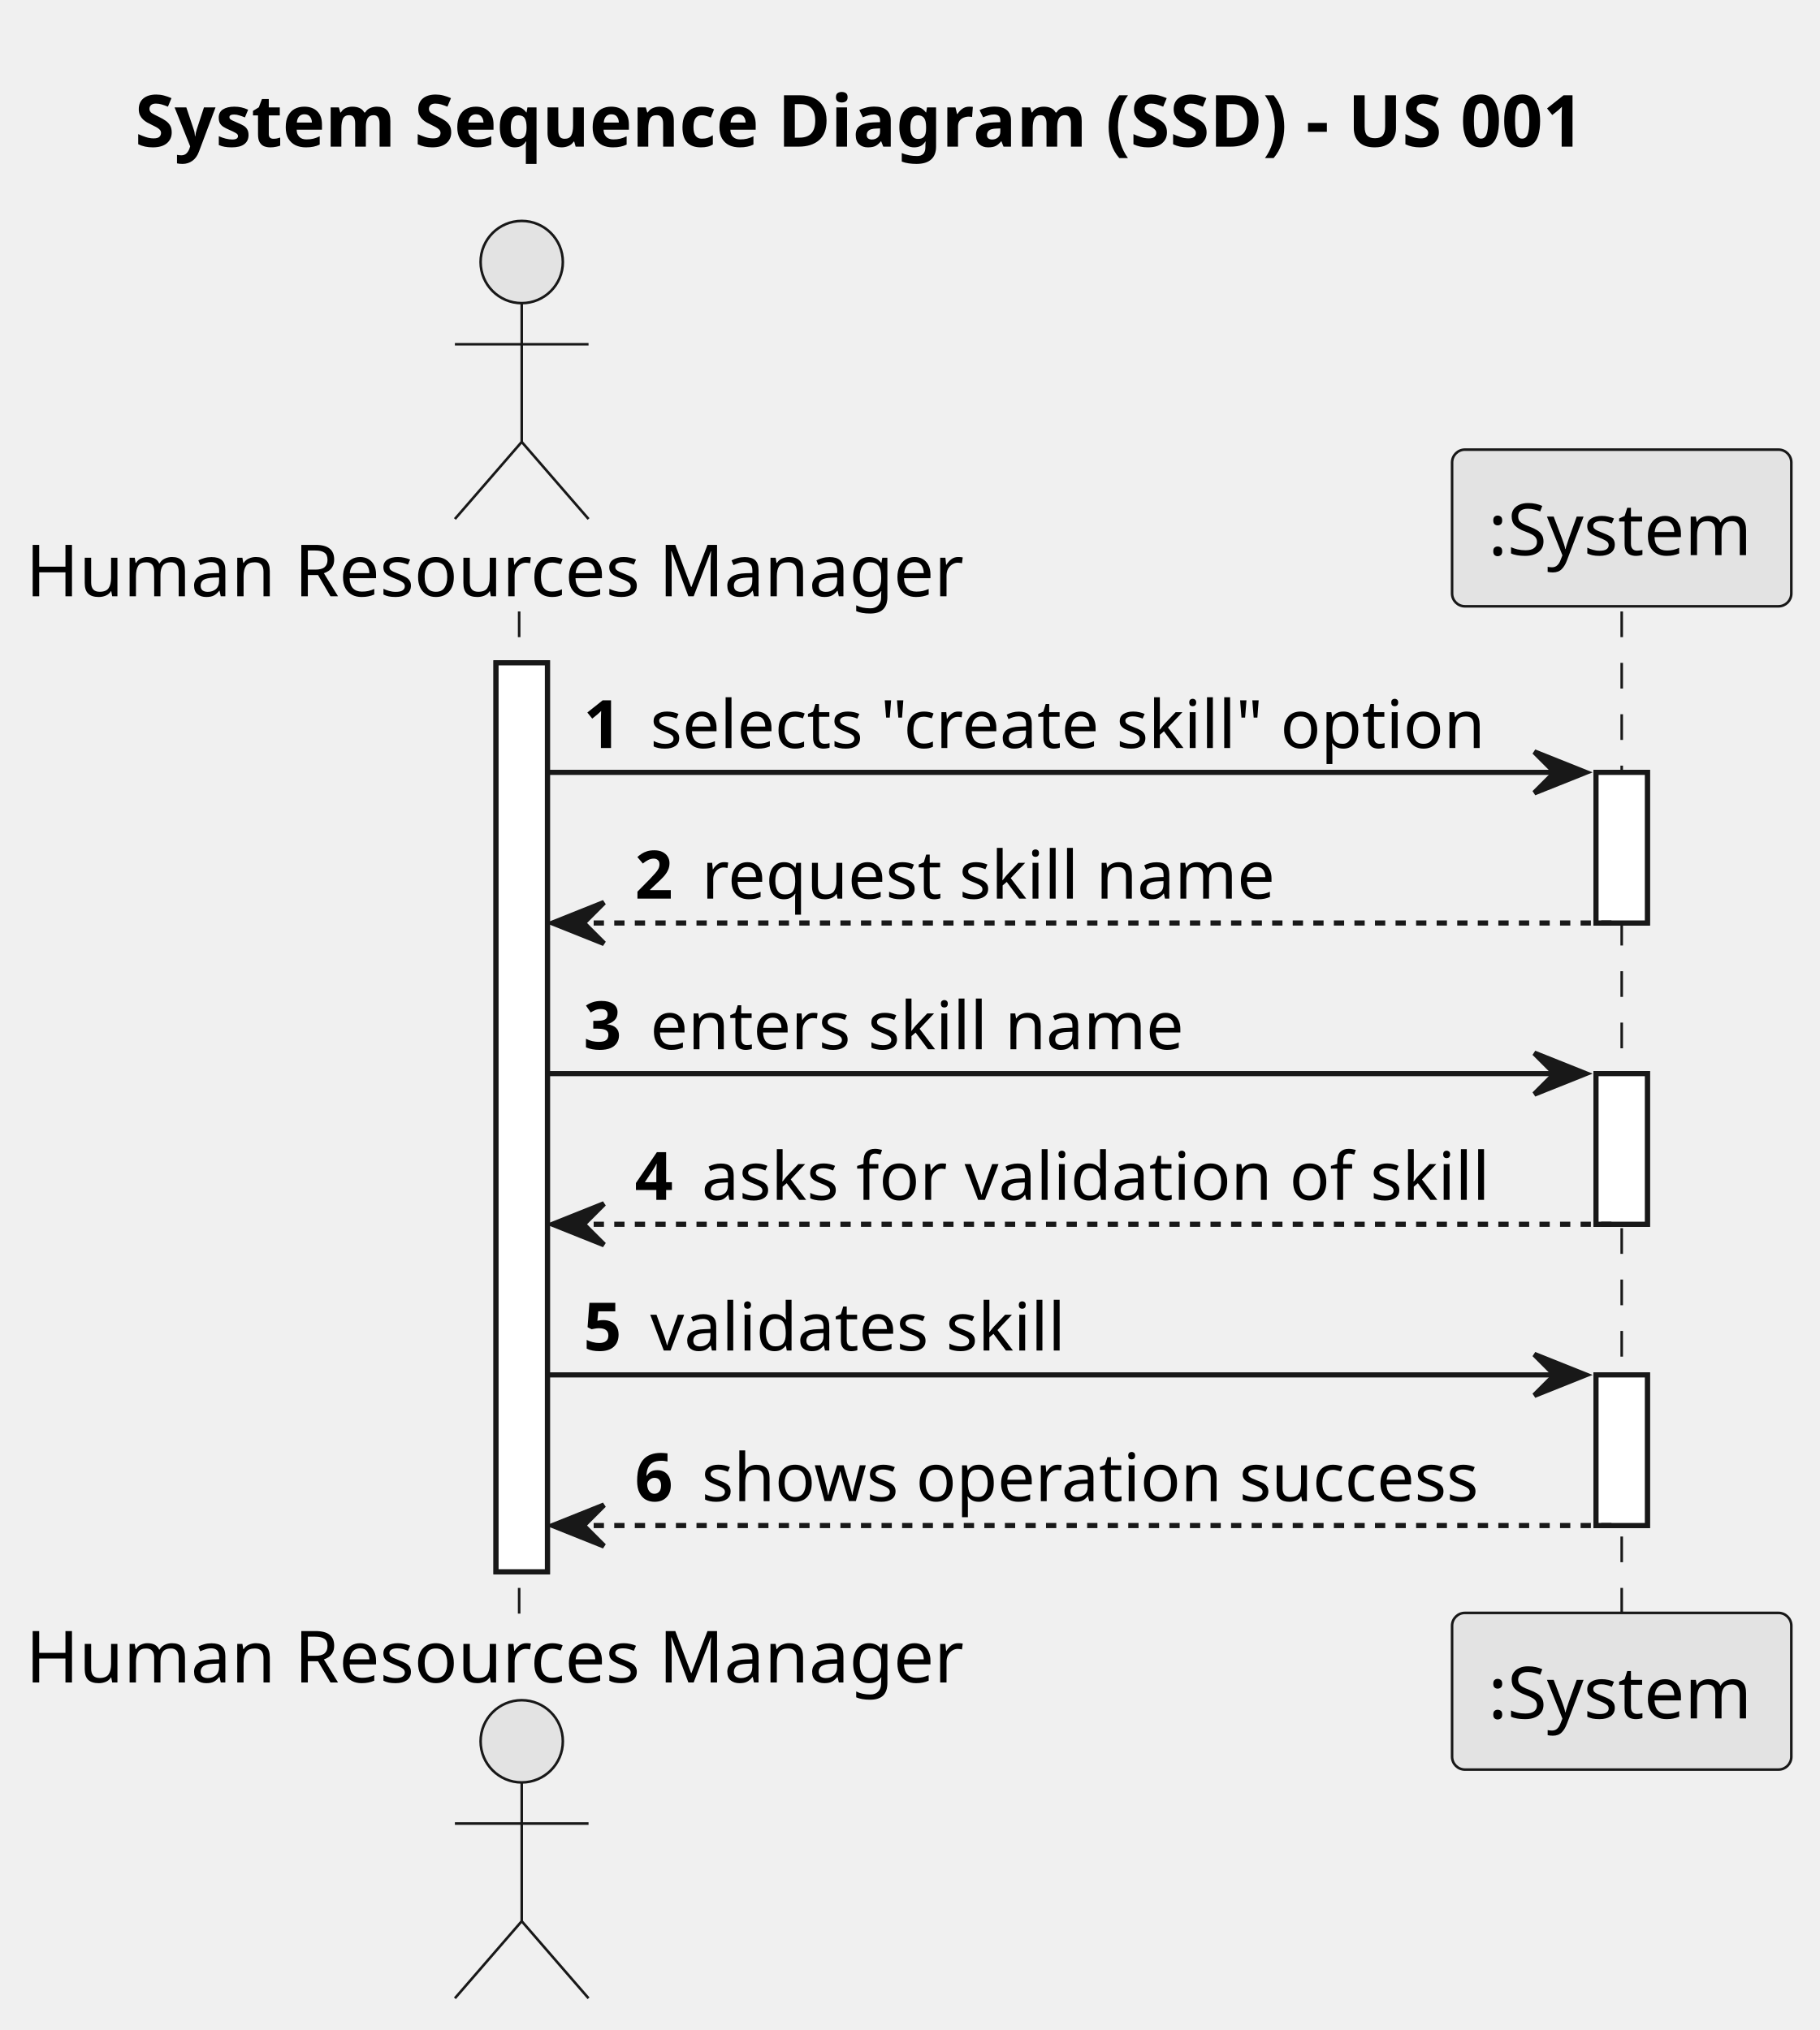
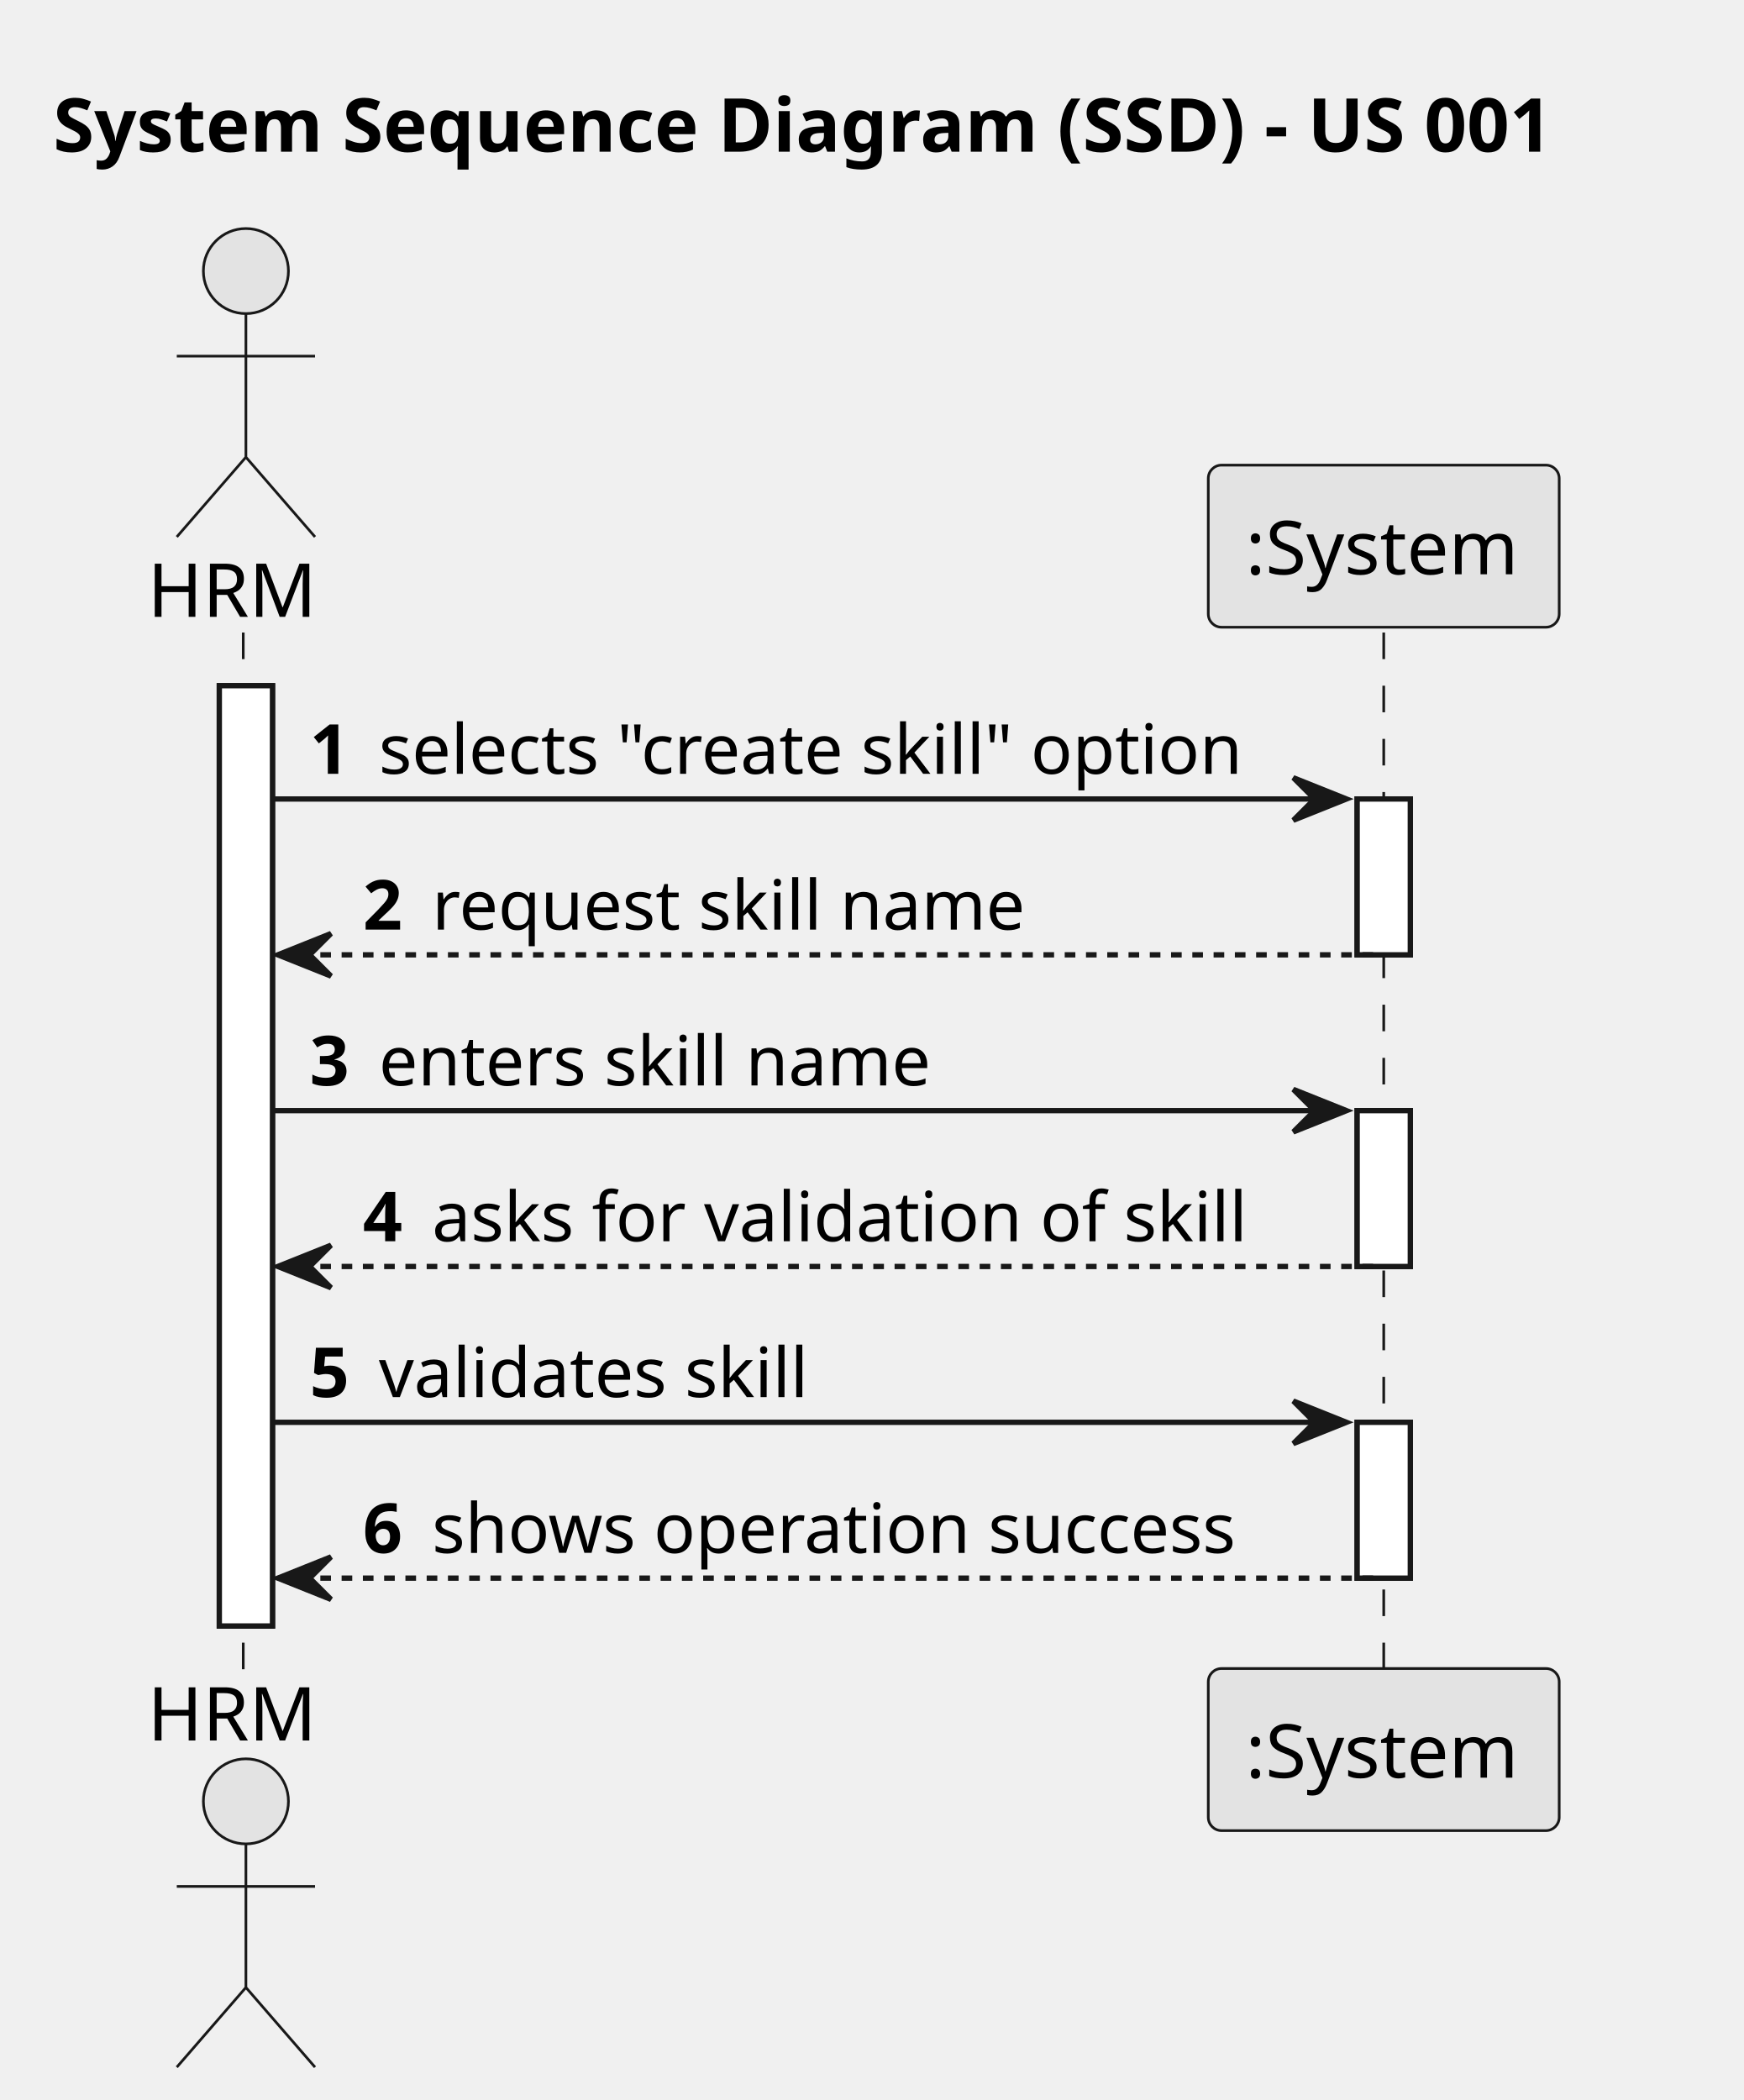
- <svg xmlns="http://www.w3.org/2000/svg" contentStyleType="text/css" height="395px" preserveAspectRatio="none" style="width:354px;height:395px;background:#FFFFFF;" version="1.1" viewBox="0 0 354 395" width="354px" zoomAndPan="magnify">
+ <svg xmlns="http://www.w3.org/2000/svg" contentStyleType="text/css" height="395px" preserveAspectRatio="none" style="width:328px;height:395px;background:#FFFFFF;" version="1.1" viewBox="0 0 328 395" width="328px" zoomAndPan="magnify">
  <defs />
  <g>
-     <text fill="#000000" font-family="sans-serif" font-size="14" font-weight="bold" lengthAdjust="spacing" textLength="300" x="26.25" y="28.535">System Sequence Diagram (SSD) - US 001</text>
-     <rect fill="#FFFFFF" height="176.863" style="stroke:#181818;stroke-width:1.0;" width="10" x="96.5" y="128.977" />
-     <rect fill="#FFFFFF" height="29.311" style="stroke:#181818;stroke-width:1.0;" width="10" x="310.5" y="150.287" />
-     <rect fill="#FFFFFF" height="29.311" style="stroke:#181818;stroke-width:1.0;" width="10" x="310.5" y="208.908" />
-     <rect fill="#FFFFFF" height="29.311" style="stroke:#181818;stroke-width:1.0;" width="10" x="310.5" y="267.529" />
-     <line style="stroke:#181818;stroke-width:0.5;stroke-dasharray:5.0,5.0;" x1="101" x2="101" y1="118.977" y2="314.84" />
-     <line style="stroke:#181818;stroke-width:0.5;stroke-dasharray:5.0,5.0;" x1="315.5" x2="315.5" y1="118.977" y2="314.84" />
-     <text fill="#000000" font-family="sans-serif" font-size="14" lengthAdjust="spacing" textLength="187" x="5" y="116.023">Human Resources Manager</text>
-     <ellipse cx="101.5" cy="50.988" fill="#E3E3E3" rx="8" ry="8" style="stroke:#181818;stroke-width:0.5;" />
-     <path d="M101.5,58.988 L101.5,85.988 M88.5,66.988 L114.5,66.988 M101.5,85.988 L88.5,100.988 M101.5,85.988 L114.5,100.988 " fill="none" style="stroke:#181818;stroke-width:0.5;" />
-     <text fill="#000000" font-family="sans-serif" font-size="14" lengthAdjust="spacing" textLength="187" x="5" y="327.375">Human Resources Manager</text>
-     <ellipse cx="101.5" cy="338.828" fill="#E3E3E3" rx="8" ry="8" style="stroke:#181818;stroke-width:0.5;" />
-     <path d="M101.5,346.828 L101.5,373.828 M88.5,354.828 L114.5,354.828 M101.5,373.828 L88.5,388.828 M101.5,373.828 L114.5,388.828 " fill="none" style="stroke:#181818;stroke-width:0.5;" />
-     <rect fill="#E3E3E3" height="30.488" rx="2.5" ry="2.5" style="stroke:#181818;stroke-width:0.5;" width="66" x="282.5" y="87.488" />
-     <text fill="#000000" font-family="sans-serif" font-size="14" lengthAdjust="spacing" textLength="52" x="289.5" y="108.023">:System</text>
-     <rect fill="#E3E3E3" height="30.488" rx="2.5" ry="2.5" style="stroke:#181818;stroke-width:0.5;" width="66" x="282.5" y="313.84" />
-     <text fill="#000000" font-family="sans-serif" font-size="14" lengthAdjust="spacing" textLength="52" x="289.5" y="334.375">:System</text>
-     <rect fill="#FFFFFF" height="176.863" style="stroke:#181818;stroke-width:1.0;" width="10" x="96.5" y="128.977" />
-     <rect fill="#FFFFFF" height="29.311" style="stroke:#181818;stroke-width:1.0;" width="10" x="310.5" y="150.287" />
-     <rect fill="#FFFFFF" height="29.311" style="stroke:#181818;stroke-width:1.0;" width="10" x="310.5" y="208.908" />
-     <rect fill="#FFFFFF" height="29.311" style="stroke:#181818;stroke-width:1.0;" width="10" x="310.5" y="267.529" />
-     <polygon fill="#181818" points="298.5,146.287,308.5,150.287,298.5,154.287,302.5,150.287" style="stroke:#181818;stroke-width:1.0;" />
-     <line style="stroke:#181818;stroke-width:1.0;" x1="106.5" x2="304.5" y1="150.287" y2="150.287" />
-     <text fill="#000000" font-family="sans-serif" font-size="13" font-weight="bold" lengthAdjust="spacing" textLength="9" x="113.5" y="145.545">1</text>
-     <text fill="#000000" font-family="sans-serif" font-size="13" lengthAdjust="spacing" textLength="172" x="126.5" y="145.545">selects "create skill" option</text>
-     <polygon fill="#181818" points="117.5,175.598,107.5,179.598,117.5,183.598,113.5,179.598" style="stroke:#181818;stroke-width:1.0;" />
-     <line style="stroke:#181818;stroke-width:1.0;stroke-dasharray:2.0,2.0;" x1="111.5" x2="314.5" y1="179.598" y2="179.598" />
-     <text fill="#000000" font-family="sans-serif" font-size="13" font-weight="bold" lengthAdjust="spacing" textLength="9" x="123.5" y="174.856">2</text>
-     <text fill="#000000" font-family="sans-serif" font-size="13" lengthAdjust="spacing" textLength="116" x="136.5" y="174.856">request skill name</text>
-     <polygon fill="#181818" points="298.5,204.908,308.5,208.908,298.5,212.908,302.5,208.908" style="stroke:#181818;stroke-width:1.0;" />
-     <line style="stroke:#181818;stroke-width:1.0;" x1="106.5" x2="304.5" y1="208.908" y2="208.908" />
-     <text fill="#000000" font-family="sans-serif" font-size="13" font-weight="bold" lengthAdjust="spacing" textLength="9" x="113.5" y="204.166">3</text>
-     <text fill="#000000" font-family="sans-serif" font-size="13" lengthAdjust="spacing" textLength="108" x="126.5" y="204.166">enters skill name</text>
-     <polygon fill="#181818" points="117.5,234.219,107.5,238.219,117.5,242.219,113.5,238.219" style="stroke:#181818;stroke-width:1.0;" />
-     <line style="stroke:#181818;stroke-width:1.0;stroke-dasharray:2.0,2.0;" x1="111.5" x2="314.5" y1="238.219" y2="238.219" />
-     <text fill="#000000" font-family="sans-serif" font-size="13" font-weight="bold" lengthAdjust="spacing" textLength="9" x="123.5" y="233.477">4</text>
-     <text fill="#000000" font-family="sans-serif" font-size="13" lengthAdjust="spacing" textLength="165" x="136.5" y="233.477">asks for validation of skill</text>
-     <polygon fill="#181818" points="298.5,263.529,308.5,267.529,298.5,271.529,302.5,267.529" style="stroke:#181818;stroke-width:1.0;" />
-     <line style="stroke:#181818;stroke-width:1.0;" x1="106.5" x2="304.5" y1="267.529" y2="267.529" />
-     <text fill="#000000" font-family="sans-serif" font-size="13" font-weight="bold" lengthAdjust="spacing" textLength="9" x="113.5" y="262.787">5</text>
-     <text fill="#000000" font-family="sans-serif" font-size="13" lengthAdjust="spacing" textLength="87" x="126.5" y="262.787">validates skill</text>
-     <polygon fill="#181818" points="117.5,292.84,107.5,296.84,117.5,300.84,113.5,296.84" style="stroke:#181818;stroke-width:1.0;" />
-     <line style="stroke:#181818;stroke-width:1.0;stroke-dasharray:2.0,2.0;" x1="111.5" x2="314.5" y1="296.84" y2="296.84" />
-     <text fill="#000000" font-family="sans-serif" font-size="13" font-weight="bold" lengthAdjust="spacing" textLength="9" x="123.5" y="292.098">6</text>
-     <text fill="#000000" font-family="sans-serif" font-size="13" lengthAdjust="spacing" textLength="158" x="136.5" y="292.098">shows operation success</text>
+     <text fill="#000000" font-family="sans-serif" font-size="14" font-weight="bold" lengthAdjust="spacing" textLength="300" x="10" y="28.535">System Sequence Diagram (SSD) - US 001</text>
+     <rect fill="#FFFFFF" height="176.863" style="stroke:#181818;stroke-width:1.0;" width="10" x="41.25" y="128.977" />
+     <rect fill="#FFFFFF" height="29.311" style="stroke:#181818;stroke-width:1.0;" width="10" x="255.25" y="150.287" />
+     <rect fill="#FFFFFF" height="29.311" style="stroke:#181818;stroke-width:1.0;" width="10" x="255.25" y="208.908" />
+     <rect fill="#FFFFFF" height="29.311" style="stroke:#181818;stroke-width:1.0;" width="10" x="255.25" y="267.529" />
+     <line style="stroke:#181818;stroke-width:0.5;stroke-dasharray:5.0,5.0;" x1="45.75" x2="45.75" y1="118.977" y2="314.84" />
+     <line style="stroke:#181818;stroke-width:0.5;stroke-dasharray:5.0,5.0;" x1="260.25" x2="260.25" y1="118.977" y2="314.84" />
+     <text fill="#000000" font-family="sans-serif" font-size="14" lengthAdjust="spacing" textLength="31" x="27.75" y="116.023">HRM</text>
+     <ellipse cx="46.25" cy="50.988" fill="#E3E3E3" rx="8" ry="8" style="stroke:#181818;stroke-width:0.5;" />
+     <path d="M46.25,58.988 L46.25,85.988 M33.25,66.988 L59.25,66.988 M46.25,85.988 L33.25,100.988 M46.25,85.988 L59.25,100.988 " fill="none" style="stroke:#181818;stroke-width:0.5;" />
+     <text fill="#000000" font-family="sans-serif" font-size="14" lengthAdjust="spacing" textLength="31" x="27.75" y="327.375">HRM</text>
+     <ellipse cx="46.25" cy="338.828" fill="#E3E3E3" rx="8" ry="8" style="stroke:#181818;stroke-width:0.5;" />
+     <path d="M46.25,346.828 L46.25,373.828 M33.25,354.828 L59.25,354.828 M46.25,373.828 L33.25,388.828 M46.25,373.828 L59.25,388.828 " fill="none" style="stroke:#181818;stroke-width:0.5;" />
+     <rect fill="#E3E3E3" height="30.488" rx="2.5" ry="2.5" style="stroke:#181818;stroke-width:0.5;" width="66" x="227.25" y="87.488" />
+     <text fill="#000000" font-family="sans-serif" font-size="14" lengthAdjust="spacing" textLength="52" x="234.25" y="108.023">:System</text>
+     <rect fill="#E3E3E3" height="30.488" rx="2.5" ry="2.5" style="stroke:#181818;stroke-width:0.5;" width="66" x="227.25" y="313.84" />
+     <text fill="#000000" font-family="sans-serif" font-size="14" lengthAdjust="spacing" textLength="52" x="234.25" y="334.375">:System</text>
+     <rect fill="#FFFFFF" height="176.863" style="stroke:#181818;stroke-width:1.0;" width="10" x="41.25" y="128.977" />
+     <rect fill="#FFFFFF" height="29.311" style="stroke:#181818;stroke-width:1.0;" width="10" x="255.25" y="150.287" />
+     <rect fill="#FFFFFF" height="29.311" style="stroke:#181818;stroke-width:1.0;" width="10" x="255.25" y="208.908" />
+     <rect fill="#FFFFFF" height="29.311" style="stroke:#181818;stroke-width:1.0;" width="10" x="255.25" y="267.529" />
+     <polygon fill="#181818" points="243.25,146.287,253.25,150.287,243.25,154.287,247.25,150.287" style="stroke:#181818;stroke-width:1.0;" />
+     <line style="stroke:#181818;stroke-width:1.0;" x1="51.25" x2="249.25" y1="150.287" y2="150.287" />
+     <text fill="#000000" font-family="sans-serif" font-size="13" font-weight="bold" lengthAdjust="spacing" textLength="9" x="58.25" y="145.545">1</text>
+     <text fill="#000000" font-family="sans-serif" font-size="13" lengthAdjust="spacing" textLength="172" x="71.25" y="145.545">selects "create skill" option</text>
+     <polygon fill="#181818" points="62.25,175.598,52.25,179.598,62.25,183.598,58.25,179.598" style="stroke:#181818;stroke-width:1.0;" />
+     <line style="stroke:#181818;stroke-width:1.0;stroke-dasharray:2.0,2.0;" x1="56.25" x2="259.25" y1="179.598" y2="179.598" />
+     <text fill="#000000" font-family="sans-serif" font-size="13" font-weight="bold" lengthAdjust="spacing" textLength="9" x="68.25" y="174.856">2</text>
+     <text fill="#000000" font-family="sans-serif" font-size="13" lengthAdjust="spacing" textLength="116" x="81.25" y="174.856">request skill name</text>
+     <polygon fill="#181818" points="243.25,204.908,253.25,208.908,243.25,212.908,247.25,208.908" style="stroke:#181818;stroke-width:1.0;" />
+     <line style="stroke:#181818;stroke-width:1.0;" x1="51.25" x2="249.25" y1="208.908" y2="208.908" />
+     <text fill="#000000" font-family="sans-serif" font-size="13" font-weight="bold" lengthAdjust="spacing" textLength="9" x="58.25" y="204.166">3</text>
+     <text fill="#000000" font-family="sans-serif" font-size="13" lengthAdjust="spacing" textLength="108" x="71.25" y="204.166">enters skill name</text>
+     <polygon fill="#181818" points="62.25,234.219,52.25,238.219,62.25,242.219,58.25,238.219" style="stroke:#181818;stroke-width:1.0;" />
+     <line style="stroke:#181818;stroke-width:1.0;stroke-dasharray:2.0,2.0;" x1="56.25" x2="259.25" y1="238.219" y2="238.219" />
+     <text fill="#000000" font-family="sans-serif" font-size="13" font-weight="bold" lengthAdjust="spacing" textLength="9" x="68.25" y="233.477">4</text>
+     <text fill="#000000" font-family="sans-serif" font-size="13" lengthAdjust="spacing" textLength="165" x="81.25" y="233.477">asks for validation of skill</text>
+     <polygon fill="#181818" points="243.25,263.529,253.25,267.529,243.25,271.529,247.25,267.529" style="stroke:#181818;stroke-width:1.0;" />
+     <line style="stroke:#181818;stroke-width:1.0;" x1="51.25" x2="249.25" y1="267.529" y2="267.529" />
+     <text fill="#000000" font-family="sans-serif" font-size="13" font-weight="bold" lengthAdjust="spacing" textLength="9" x="58.25" y="262.787">5</text>
+     <text fill="#000000" font-family="sans-serif" font-size="13" lengthAdjust="spacing" textLength="87" x="71.25" y="262.787">validates skill</text>
+     <polygon fill="#181818" points="62.25,292.84,52.25,296.84,62.25,300.84,58.25,296.84" style="stroke:#181818;stroke-width:1.0;" />
+     <line style="stroke:#181818;stroke-width:1.0;stroke-dasharray:2.0,2.0;" x1="56.25" x2="259.25" y1="296.84" y2="296.84" />
+     <text fill="#000000" font-family="sans-serif" font-size="13" font-weight="bold" lengthAdjust="spacing" textLength="9" x="68.25" y="292.098">6</text>
+     <text fill="#000000" font-family="sans-serif" font-size="13" lengthAdjust="spacing" textLength="158" x="81.25" y="292.098">shows operation success</text>
  </g>
</svg>
